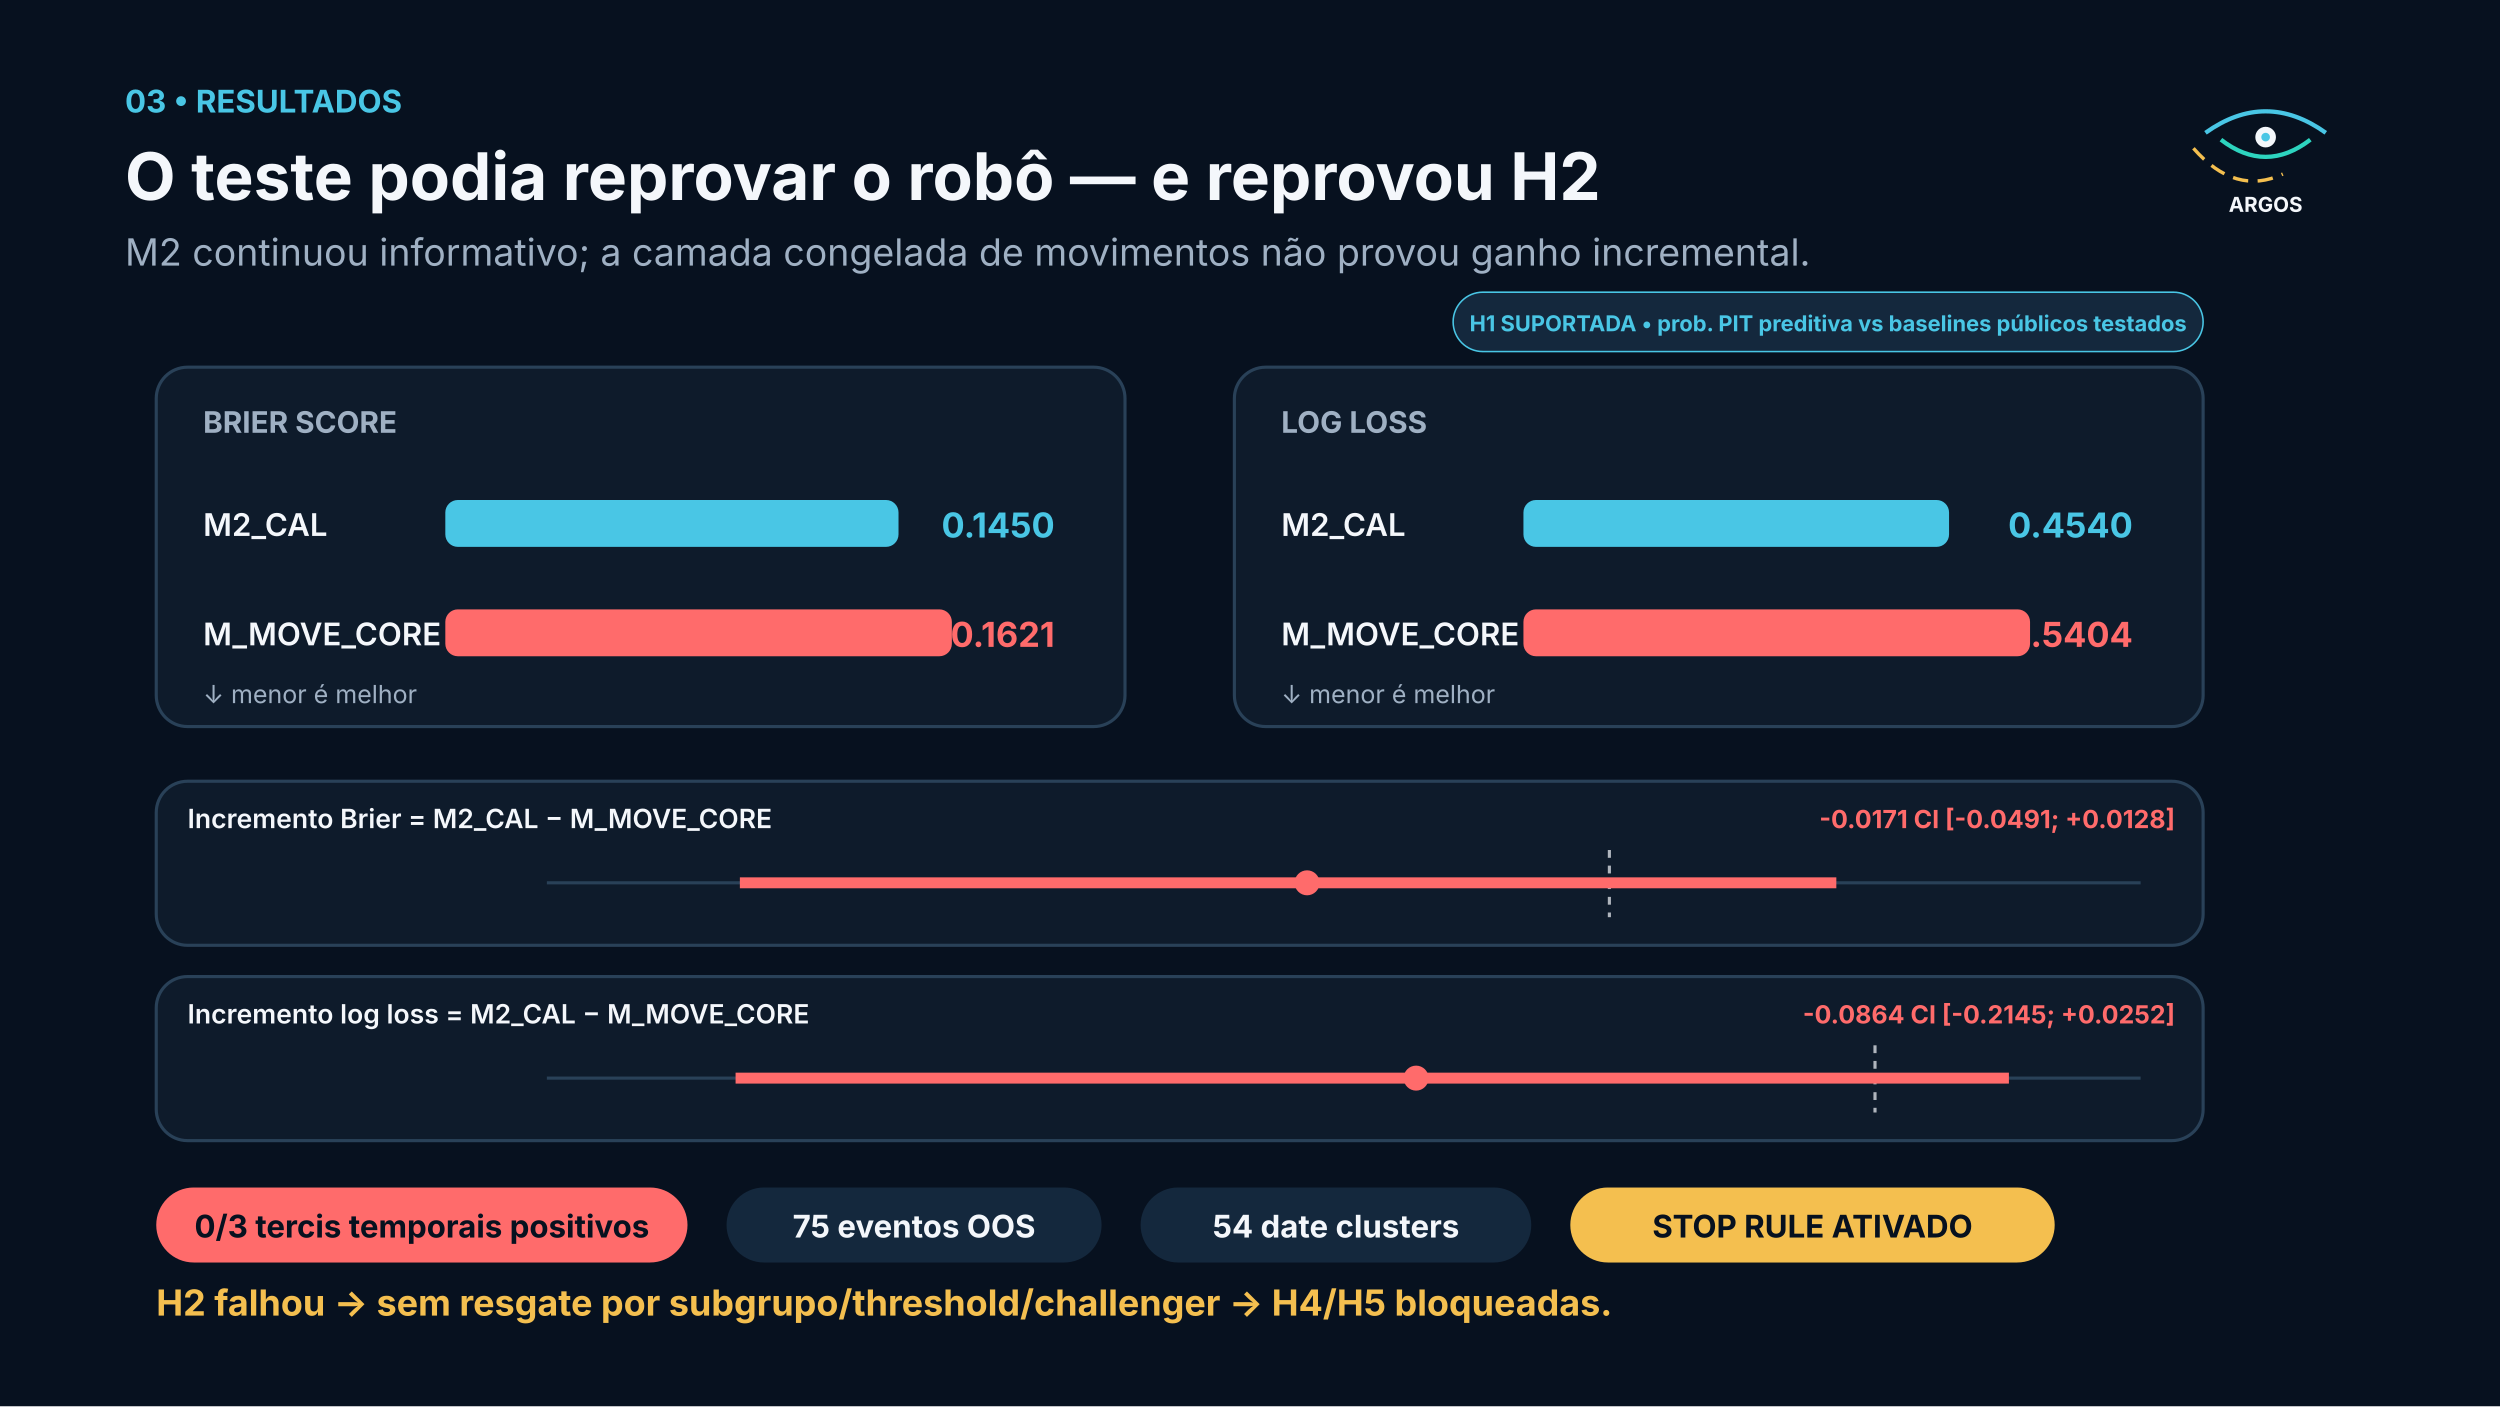
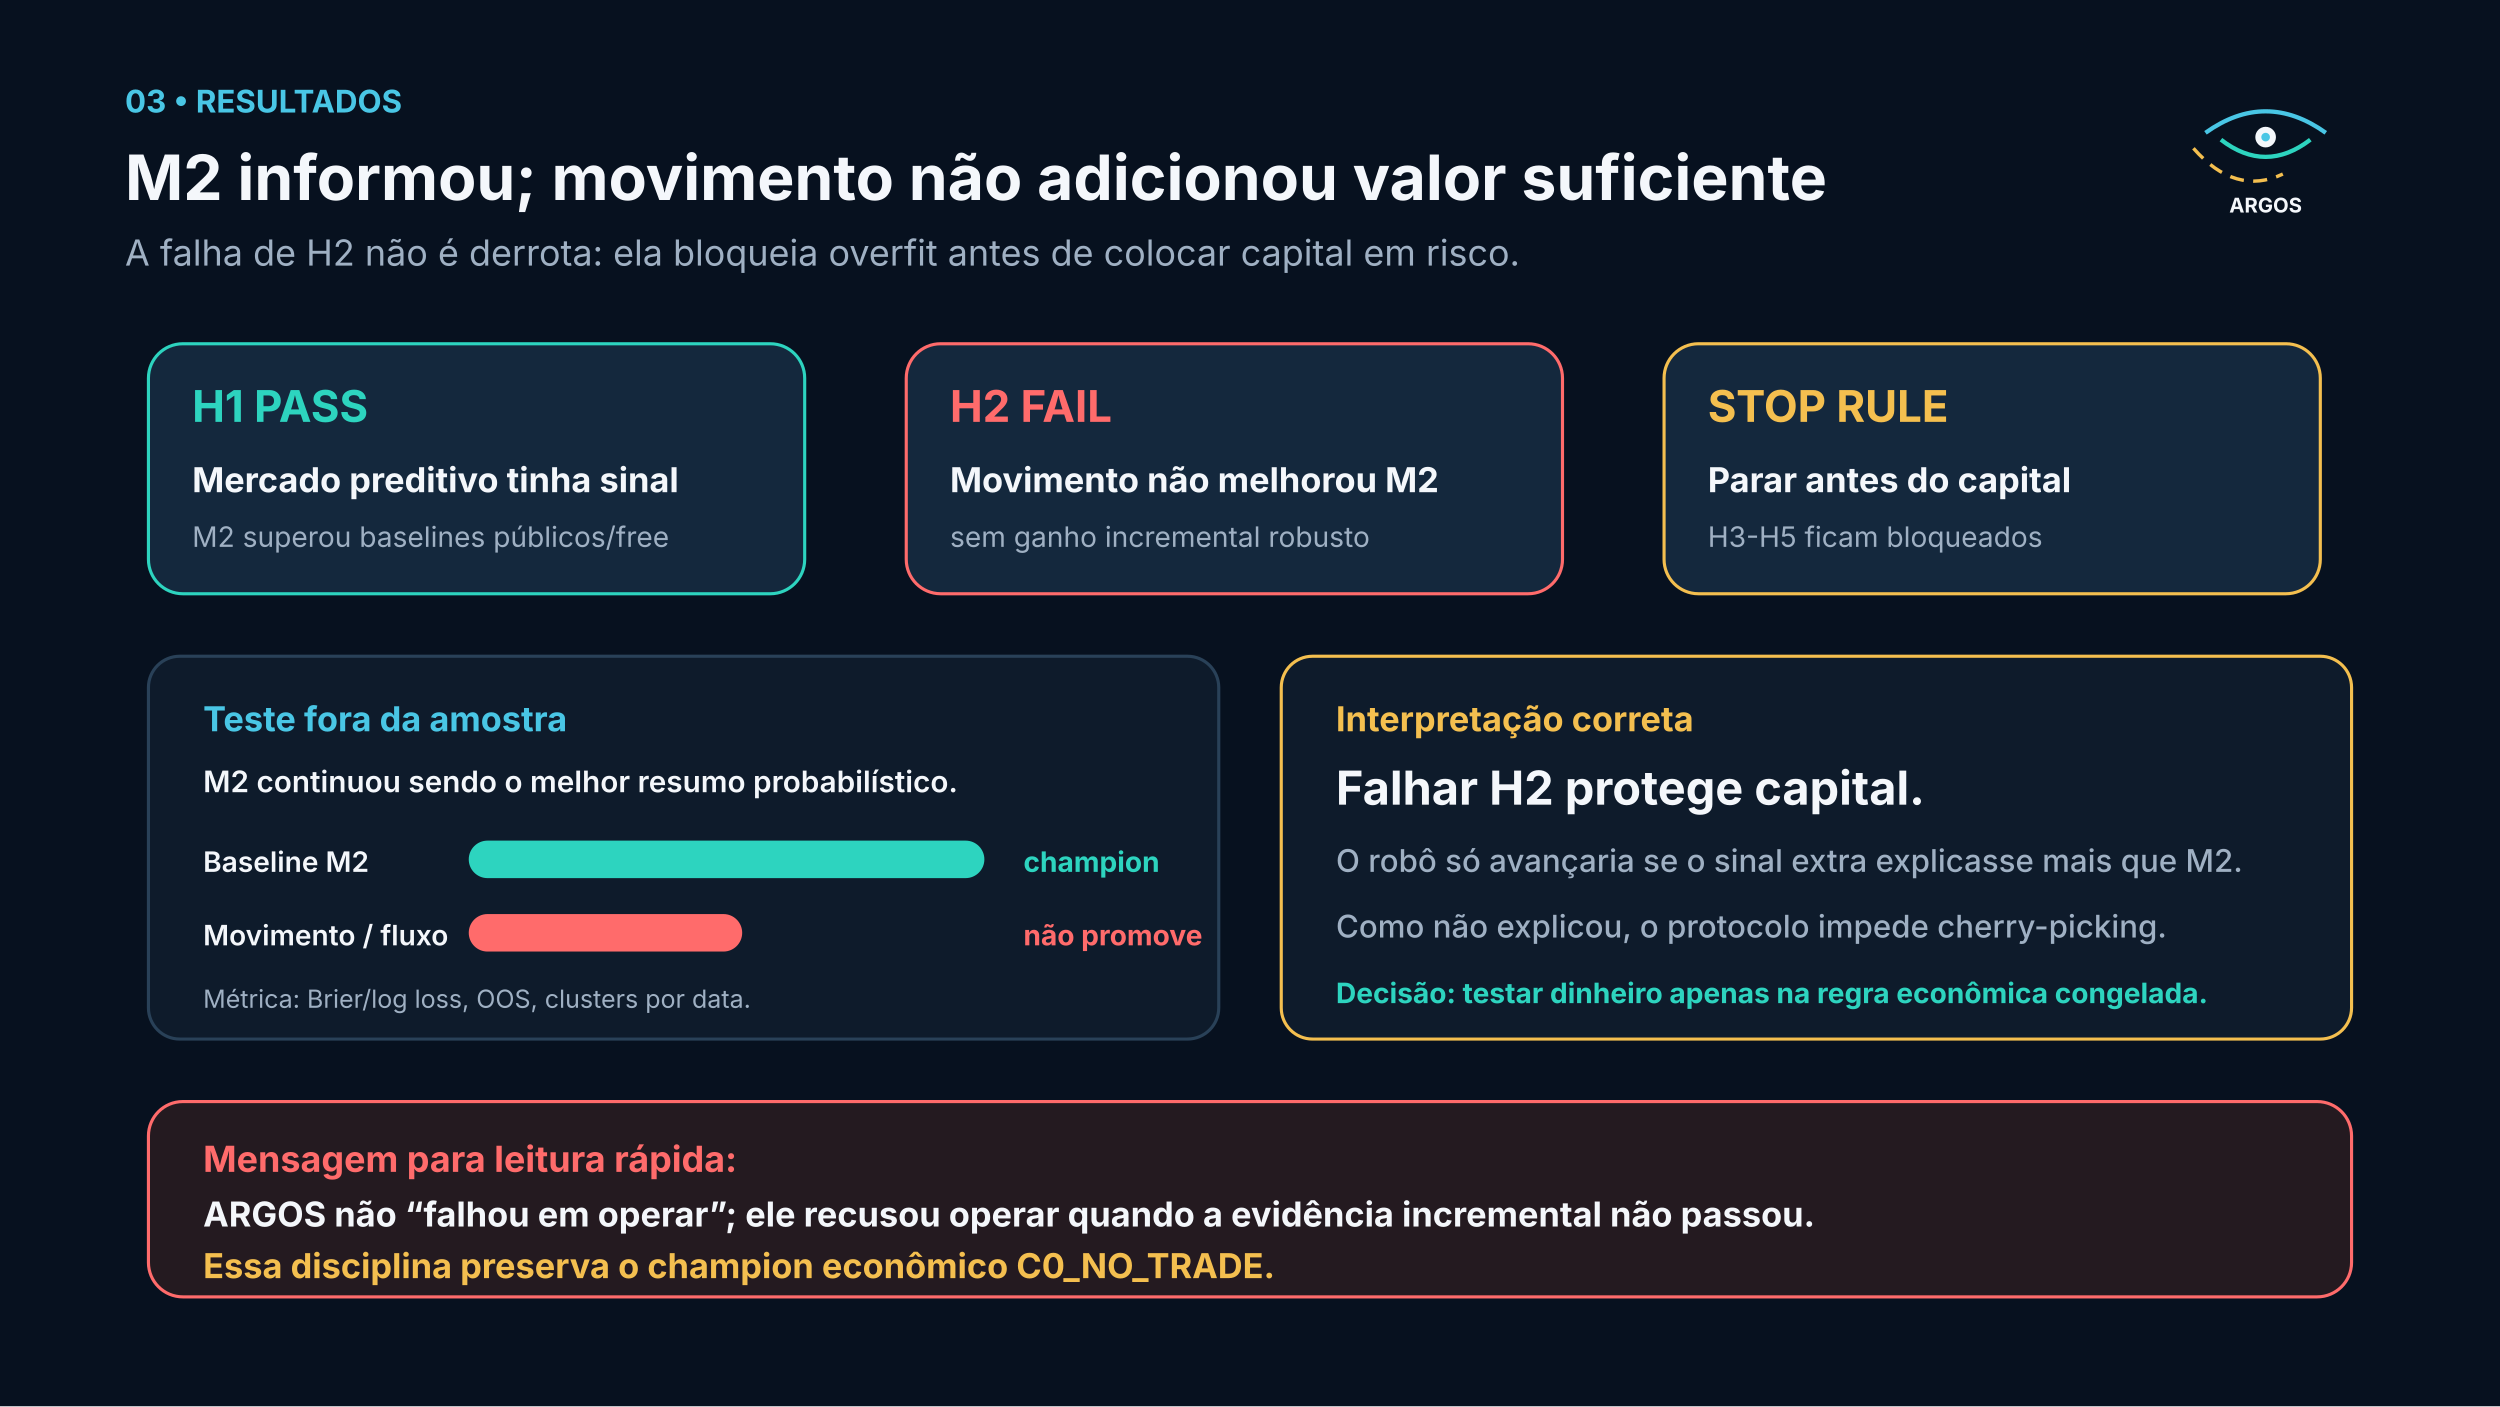
<svg xmlns="http://www.w3.org/2000/svg" width="1600" height="900" viewBox="0 0 1600 900">
  <defs>
    <marker id="arrow" markerWidth="12" markerHeight="12" refX="10" refY="6" orient="auto">
      <path d="M0,0 L12,6 L0,12 z" fill="#9FB0C3" />
    </marker>
    <marker id="arrowAmber" markerWidth="12" markerHeight="12" refX="10" refY="6" orient="auto">
      <path d="M0,0 L12,6 L0,12 z" fill="#F4BF4F" />
    </marker>
  </defs>
  <rect width="1600" height="900" fill="#07111F" />
-   <text x="80" y="72" font-family="Inter,Segoe UI,Arial,sans-serif" font-size="20" font-weight="700" fill="#49C6E5" text-anchor="start" opacity="1">03 • RESULTADOS</text>
-   <text x="80" y="128" font-family="Inter,Segoe UI,Arial,sans-serif" font-size="42" font-weight="700" fill="#F4F7FB" text-anchor="start" opacity="1">O teste podia reprovar o robô — e reprovou H2</text>
-   <text x="80" y="170" font-family="Inter,Segoe UI,Arial,sans-serif" font-size="24" font-weight="400" fill="#9FB0C3" text-anchor="start" opacity="1">M2 continuou informativo; a camada congelada de movimentos não provou ganho incremental.</text>
-   <path d="M 1411.5 85 Q 1450 57.5 1488.5 85" fill="none" stroke="#49C6E5" stroke-width="2.75" opacity="1" />
-   <path d="M 1421.4 89.4 Q 1450 111.4 1478.6 89.4" fill="none" stroke="#2DD4BF" stroke-width="2.75" opacity="1" />
-   <path d="M 1403.8 94.9 Q 1430.75 125.7 1461.0 111.4" fill="none" stroke="#F4BF4F" stroke-width="2.2" opacity="1" stroke-dasharray="9.9,6.05" />
-   <circle cx="1450" cy="87.75" r="6.6" fill="#F4F7FB" stroke="none" stroke-width="0" />
-   <circle cx="1450" cy="87.75" r="2.75" fill="#49C6E5" stroke="none" stroke-width="0" />
-   <text x="1450" y="135.6" font-family="Inter,Segoe UI,Arial,sans-serif" font-size="13.2" font-weight="700" fill="#F4F7FB" text-anchor="middle" opacity="1">ARGOS</text>
-   <rect x="100" y="235" width="620" height="230" rx="20" fill="#0E1B2B" stroke="#294158" stroke-width="2" opacity="1" />
-   <text x="130" y="277" font-family="Inter,Segoe UI,Arial,sans-serif" font-size="19" font-weight="700" fill="#9FB0C3" text-anchor="start" opacity="1">BRIER SCORE</text>
-   <text x="130" y="343" font-family="Inter,Segoe UI,Arial,sans-serif" font-size="20" font-weight="600" fill="#F4F7FB" text-anchor="start" opacity="1">M2_CAL</text>
-   <rect x="285" y="320" width="290.053" height="30" rx="8" fill="#49C6E5" stroke="none" stroke-width="0" opacity="1" />
-   <text x="675" y="344" font-family="Inter,Segoe UI,Arial,sans-serif" font-size="22" font-weight="700" fill="#49C6E5" text-anchor="end" opacity="1">0.1450</text>
-   <text x="130" y="413" font-family="Inter,Segoe UI,Arial,sans-serif" font-size="20" font-weight="600" fill="#F4F7FB" text-anchor="start" opacity="1">M_MOVE_CORE</text>
-   <rect x="285" y="390" width="324.195" height="30" rx="8" fill="#FF6B6B" stroke="none" stroke-width="0" opacity="1" />
-   <text x="675" y="414" font-family="Inter,Segoe UI,Arial,sans-serif" font-size="22" font-weight="700" fill="#FF6B6B" text-anchor="end" opacity="1">0.1621</text>
-   <text x="130" y="450" font-family="Inter,Segoe UI,Arial,sans-serif" font-size="16" font-weight="400" fill="#9FB0C3" text-anchor="start" opacity="1">↓ menor é melhor</text>
-   <rect x="790" y="235" width="620" height="230" rx="20" fill="#0E1B2B" stroke="#294158" stroke-width="2" opacity="1" />
-   <text x="820" y="277" font-family="Inter,Segoe UI,Arial,sans-serif" font-size="19" font-weight="700" fill="#9FB0C3" text-anchor="start" opacity="1">LOG LOSS</text>
-   <text x="820" y="343" font-family="Inter,Segoe UI,Arial,sans-serif" font-size="20" font-weight="600" fill="#F4F7FB" text-anchor="start" opacity="1">M2_CAL</text>
-   <rect x="975" y="320" width="272.401" height="30" rx="8" fill="#49C6E5" stroke="none" stroke-width="0" opacity="1" />
-   <text x="1365" y="344" font-family="Inter,Segoe UI,Arial,sans-serif" font-size="22" font-weight="700" fill="#49C6E5" text-anchor="end" opacity="1">0.4540</text>
-   <text x="820" y="413" font-family="Inter,Segoe UI,Arial,sans-serif" font-size="20" font-weight="600" fill="#F4F7FB" text-anchor="start" opacity="1">M_MOVE_CORE</text>
-   <rect x="975" y="390" width="324.231" height="30" rx="8" fill="#FF6B6B" stroke="none" stroke-width="0" opacity="1" />
-   <text x="1365" y="414" font-family="Inter,Segoe UI,Arial,sans-serif" font-size="22" font-weight="700" fill="#FF6B6B" text-anchor="end" opacity="1">0.5404</text>
-   <text x="820" y="450" font-family="Inter,Segoe UI,Arial,sans-serif" font-size="16" font-weight="400" fill="#9FB0C3" text-anchor="start" opacity="1">↓ menor é melhor</text>
-   <rect x="100" y="500" width="1310" height="105" rx="20" fill="#0E1B2B" stroke="#294158" stroke-width="2" opacity="1" />
-   <text x="120" y="530" font-family="Inter,Segoe UI,Arial,sans-serif" font-size="17" font-weight="600" fill="#F4F7FB" text-anchor="start" opacity="1">Incremento Brier = M2_CAL − M_MOVE_CORE</text>
-   <line x1="350" y1="565" x2="1370" y2="565" stroke="#294158" stroke-width="2" opacity="1" />
-   <line x1="1030.0" y1="544" x2="1030.0" y2="587" stroke="#F4F7FB" stroke-width="2" opacity="0.7" stroke-dasharray="5,5" />
-   <line x1="473.517" y1="565" x2="1175.253" y2="565" stroke="#FF6B6B" stroke-width="7" opacity="1" />
-   <circle cx="836.529" cy="565" r="8" fill="#FF6B6B" stroke="none" stroke-width="0" />
-   <text x="1392" y="530" font-family="Inter,Segoe UI,Arial,sans-serif" font-size="16" font-weight="700" fill="#FF6B6B" text-anchor="end" opacity="1">-0.0171  CI [-0.0491; +0.0128]</text>
-   <rect x="100" y="625" width="1310" height="105" rx="20" fill="#0E1B2B" stroke="#294158" stroke-width="2" opacity="1" />
-   <text x="120" y="655" font-family="Inter,Segoe UI,Arial,sans-serif" font-size="17" font-weight="600" fill="#F4F7FB" text-anchor="start" opacity="1">Incremento log loss = M2_CAL − M_MOVE_CORE</text>
-   <line x1="350" y1="690" x2="1370" y2="690" stroke="#294158" stroke-width="2" opacity="1" />
-   <line x1="1200.0" y1="669" x2="1200.0" y2="712" stroke="#F4F7FB" stroke-width="2" opacity="0.7" stroke-dasharray="5,5" />
-   <line x1="470.773" y1="690" x2="1285.704" y2="690" stroke="#FF6B6B" stroke-width="7" opacity="1" />
-   <circle cx="906.3" cy="690" r="8" fill="#FF6B6B" stroke="none" stroke-width="0" />
-   <text x="1392" y="655" font-family="Inter,Segoe UI,Arial,sans-serif" font-size="16" font-weight="700" fill="#FF6B6B" text-anchor="end" opacity="1">-0.0864  CI [-0.2145; +0.0252]</text>
-   <rect x="100" y="760" width="340" height="48" rx="24" fill="#FF6B6B" stroke="none" stroke-width="0" opacity="1" />
-   <text x="270.0" y="792" font-family="Inter,Segoe UI,Arial,sans-serif" font-size="20" font-weight="700" fill="#07111F" text-anchor="middle" opacity="1">0/3 tercis temporais positivos</text>
-   <rect x="465" y="760" width="240" height="48" rx="24" fill="#14283D" stroke="none" stroke-width="0" opacity="1" />
-   <text x="585.0" y="792" font-family="Inter,Segoe UI,Arial,sans-serif" font-size="20" font-weight="700" fill="#F4F7FB" text-anchor="middle" opacity="1">75 eventos OOS</text>
-   <rect x="730" y="760" width="250" height="48" rx="24" fill="#14283D" stroke="none" stroke-width="0" opacity="1" />
-   <text x="855.0" y="792" font-family="Inter,Segoe UI,Arial,sans-serif" font-size="20" font-weight="700" fill="#F4F7FB" text-anchor="middle" opacity="1">54 date clusters</text>
-   <rect x="1005" y="760" width="310" height="48" rx="24" fill="#F4BF4F" stroke="none" stroke-width="0" opacity="1" />
-   <text x="1160.0" y="792" font-family="Inter,Segoe UI,Arial,sans-serif" font-size="20" font-weight="700" fill="#07111F" text-anchor="middle" opacity="1">STOP RULE ATIVADO</text>
-   <text x="100" y="842" font-family="Inter,Segoe UI,Arial,sans-serif" font-size="23" font-weight="700" fill="#F4BF4F" text-anchor="start" opacity="1">H2 falhou → sem resgate por subgrupo/threshold/challenger → H4/H5 bloqueadas.</text>
-   <rect x="930" y="187" width="480" height="38" rx="19" fill="#14283D" stroke="#49C6E5" stroke-width="1" opacity="1" />
-   <text x="1170" y="212" font-family="Inter,Segoe UI,Arial,sans-serif" font-size="14" font-weight="700" fill="#49C6E5" text-anchor="middle">H1 SUPORTADA • prob. PIT preditiva vs baselines públicos testados</text>
+   <text x="80" y="72" font-family="Inter,Segoe UI,Arial,sans-serif" font-size="20" font-weight="700" fill="#49C6E5" text-anchor="start">03 • RESULTADOS</text>
+   <text x="80" y="128" font-family="Inter,Segoe UI,Arial,sans-serif" font-size="40" font-weight="700" fill="#F4F7FB" text-anchor="start">M2 informou; movimento não adicionou valor suficiente</text>
+   <text x="80" y="170" font-family="Inter,Segoe UI,Arial,sans-serif" font-size="23" font-weight="400" fill="#9FB0C3" text-anchor="start">A falha de H2 não é derrota: ela bloqueia overfit antes de colocar capital em risco.</text>
+   <path d="M 1411.5 85 Q 1450 57.5 1488.5 85" fill="none" stroke="#49C6E5" stroke-width="2.75" />
+   <path d="M 1421.4 89.4 Q 1450 111.4 1478.6 89.4" fill="none" stroke="#2DD4BF" stroke-width="2.75" />
+   <path d="M 1403.8 94.9 Q 1430.75 125.7 1461.0 111.4" fill="none" stroke="#F4BF4F" stroke-width="2.2" stroke-dasharray="9,6" />
+   <circle cx="1450" cy="87.75" r="6.6" fill="#F4F7FB" />
+   <circle cx="1450" cy="87.75" r="2.75" fill="#49C6E5" />
+   <text x="1450" y="136" font-family="Inter,Segoe UI,Arial,sans-serif" font-size="13" font-weight="700" fill="#F4F7FB" text-anchor="middle">ARGOS</text>
+   <rect x="95" y="220" width="420" height="160" rx="22" fill="#14283D" stroke="#2DD4BF" stroke-width="2" />
+   <text x="123" y="270" font-family="Inter,Segoe UI,Arial,sans-serif" font-size="28" font-weight="700" fill="#2DD4BF" text-anchor="start">H1 PASS</text>
+   <text x="123" y="315" font-family="Inter,Segoe UI,Arial,sans-serif" font-size="22" font-weight="700" fill="#F4F7FB" text-anchor="start">Mercado preditivo tinha sinal</text>
+   <text x="123" y="350" font-family="Inter,Segoe UI,Arial,sans-serif" font-size="18" font-weight="400" fill="#9FB0C3" text-anchor="start">M2 superou baselines públicos/free</text>
+   <rect x="580" y="220" width="420" height="160" rx="22" fill="#14283D" stroke="#FF6B6B" stroke-width="2" />
+   <text x="608" y="270" font-family="Inter,Segoe UI,Arial,sans-serif" font-size="28" font-weight="700" fill="#FF6B6B" text-anchor="start">H2 FAIL</text>
+   <text x="608" y="315" font-family="Inter,Segoe UI,Arial,sans-serif" font-size="22" font-weight="700" fill="#F4F7FB" text-anchor="start">Movimento não melhorou M2</text>
+   <text x="608" y="350" font-family="Inter,Segoe UI,Arial,sans-serif" font-size="18" font-weight="400" fill="#9FB0C3" text-anchor="start">sem ganho incremental robusto</text>
+   <rect x="1065" y="220" width="420" height="160" rx="22" fill="#14283D" stroke="#F4BF4F" stroke-width="2" />
+   <text x="1093" y="270" font-family="Inter,Segoe UI,Arial,sans-serif" font-size="28" font-weight="700" fill="#F4BF4F" text-anchor="start">STOP RULE</text>
+   <text x="1093" y="315" font-family="Inter,Segoe UI,Arial,sans-serif" font-size="22" font-weight="700" fill="#F4F7FB" text-anchor="start">Parar antes do capital</text>
+   <text x="1093" y="350" font-family="Inter,Segoe UI,Arial,sans-serif" font-size="18" font-weight="400" fill="#9FB0C3" text-anchor="start">H3-H5 ficam bloqueados</text>
+   <rect x="95" y="420" width="685" height="245" rx="20" fill="#0E1B2B" stroke="#294158" stroke-width="2" />
+   <text x="130" y="468" font-family="Inter,Segoe UI,Arial,sans-serif" font-size="22" font-weight="700" fill="#49C6E5" text-anchor="start">Teste fora da amostra</text>
+   <text x="130" y="507" font-family="Inter,Segoe UI,Arial,sans-serif" font-size="19" font-weight="600" fill="#F4F7FB" text-anchor="start">M2 continuou sendo o melhor resumo probabilístico.</text>
+   <text x="130" y="558" font-family="Inter,Segoe UI,Arial,sans-serif" font-size="18" font-weight="600" fill="#F4F7FB" text-anchor="start">Baseline M2</text>
+   <rect x="300" y="538" width="330" height="24" rx="12" fill="#2DD4BF" />
+   <text x="655" y="558" font-family="Inter,Segoe UI,Arial,sans-serif" font-size="18" font-weight="700" fill="#2DD4BF" text-anchor="start">champion</text>
+   <text x="130" y="605" font-family="Inter,Segoe UI,Arial,sans-serif" font-size="18" font-weight="600" fill="#F4F7FB" text-anchor="start">Movimento / fluxo</text>
+   <rect x="300" y="585" width="175" height="24" rx="12" fill="#FF6B6B" />
+   <text x="655" y="605" font-family="Inter,Segoe UI,Arial,sans-serif" font-size="18" font-weight="700" fill="#FF6B6B" text-anchor="start">não promove</text>
+   <text x="130" y="645" font-family="Inter,Segoe UI,Arial,sans-serif" font-size="16" font-weight="400" fill="#9FB0C3" text-anchor="start">Métrica: Brier/log loss, OOS, clusters por data.</text>
+   <rect x="820" y="420" width="685" height="245" rx="20" fill="#0E1B2B" stroke="#F4BF4F" stroke-width="2" />
+   <text x="855" y="468" font-family="Inter,Segoe UI,Arial,sans-serif" font-size="22" font-weight="700" fill="#F4BF4F" text-anchor="start">Interpretação correta</text>
+   <text x="855" y="515" font-family="Inter,Segoe UI,Arial,sans-serif" font-size="30" font-weight="700" fill="#F4F7FB" text-anchor="start">Falhar H2 protege capital.</text>
+   <text x="855" y="558" font-family="Inter,Segoe UI,Arial,sans-serif" font-size="20" font-weight="500" fill="#9FB0C3" text-anchor="start">O robô só avançaria se o sinal extra explicasse mais que M2.</text>
+   <text x="855" y="600" font-family="Inter,Segoe UI,Arial,sans-serif" font-size="20" font-weight="500" fill="#9FB0C3" text-anchor="start">Como não explicou, o protocolo impede cherry-picking.</text>
+   <text x="855" y="642" font-family="Inter,Segoe UI,Arial,sans-serif" font-size="18" font-weight="700" fill="#2DD4BF" text-anchor="start">Decisão: testar dinheiro apenas na regra econômica congelada.</text>
+   <rect x="95" y="705" width="1410" height="125" rx="22" fill="#241A20" stroke="#FF6B6B" stroke-width="2" />
+   <text x="130" y="750" font-family="Inter,Segoe UI,Arial,sans-serif" font-size="23" font-weight="700" fill="#FF6B6B" text-anchor="start">Mensagem para leitura rápida:</text>
+   <text x="130" y="785" font-family="Inter,Segoe UI,Arial,sans-serif" font-size="22" font-weight="700" fill="#F4F7FB" text-anchor="start">ARGOS não “falhou em operar”; ele recusou operar quando a evidência incremental não passou.</text>
+   <text x="130" y="818" font-family="Inter,Segoe UI,Arial,sans-serif" font-size="22" font-weight="700" fill="#F4BF4F" text-anchor="start">Essa disciplina preserva o champion econômico C0_NO_TRADE.</text>
</svg>
